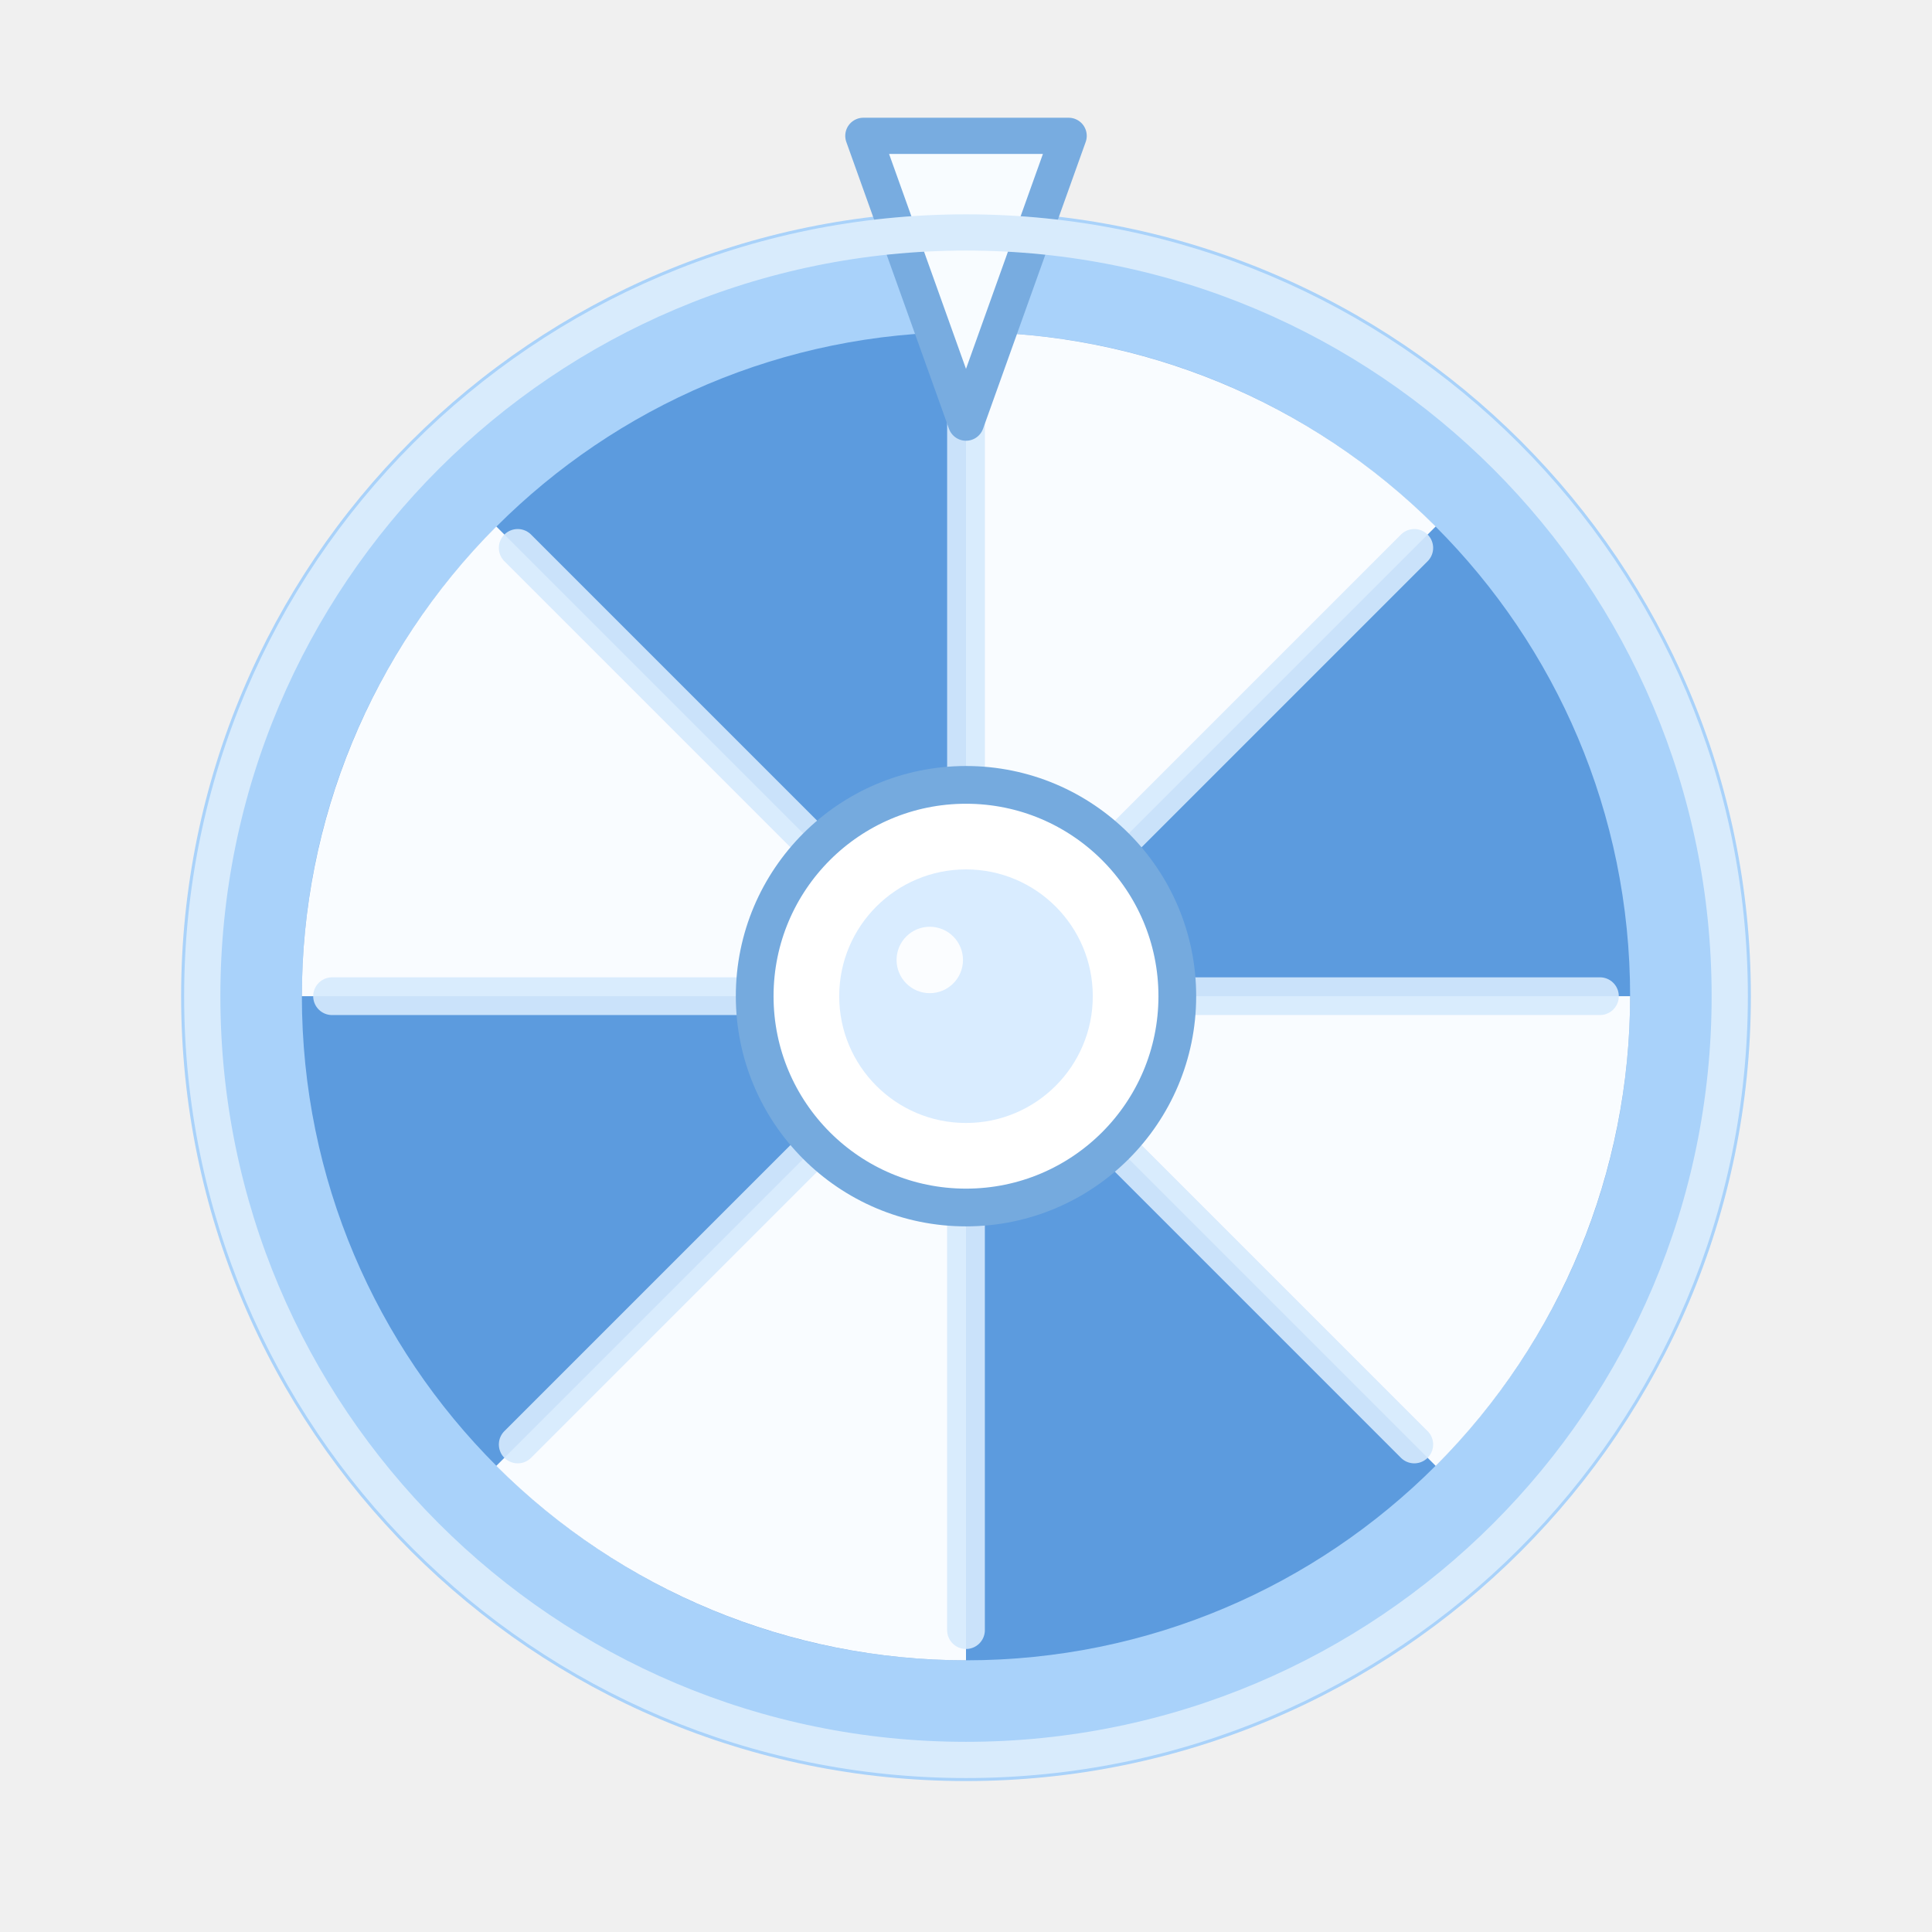
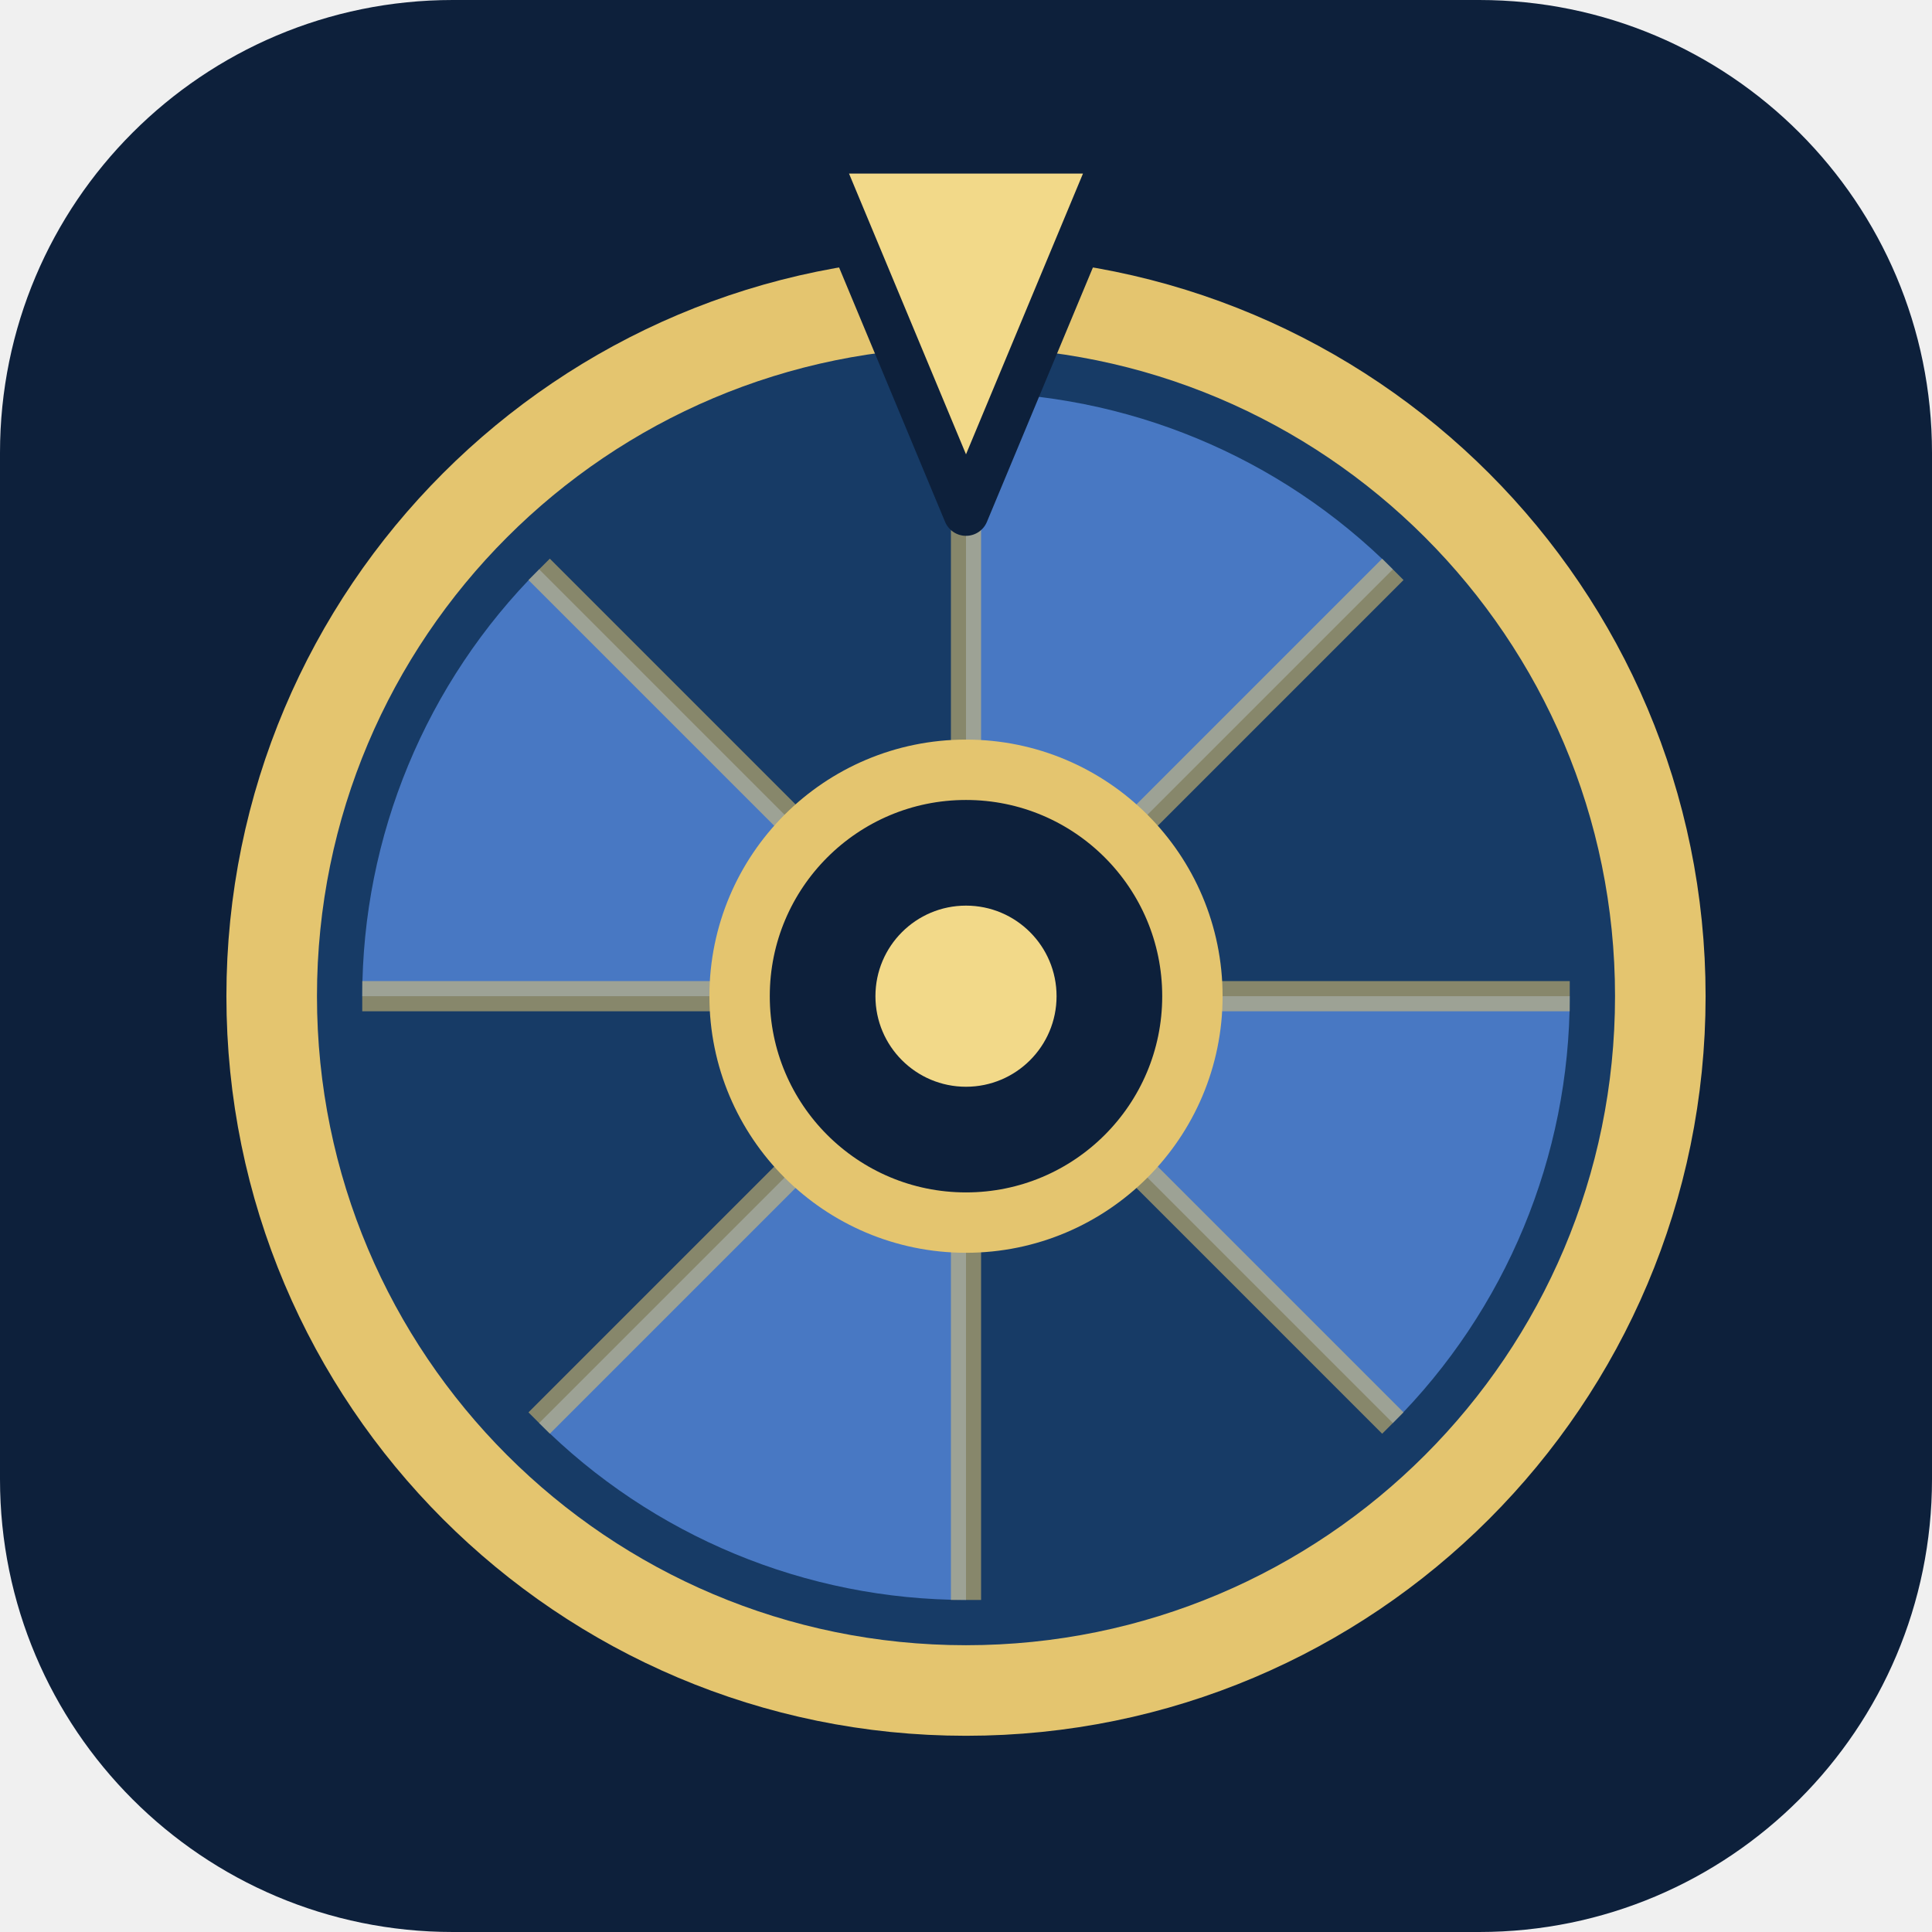
<svg xmlns="http://www.w3.org/2000/svg" viewBox="0 0 64 64">
-   <defs>
-     <linearGradient id="rim" x1="13" y1="10" x2="51" y2="54">
-       <stop stop-color="#A9D2FA" />
-       <stop offset="0.52" stop-color="#70ABE7" />
-       <stop offset="1" stop-color="#4F8FD2" />
-     </linearGradient>
-     <linearGradient id="blade" x1="24" y1="16" x2="41" y2="49">
-       <stop stop-color="#F9FCFF" />
-       <stop offset="0.7" stop-color="#E5F2FF" />
-       <stop offset="1" stop-color="#C6E1FA" />
-     </linearGradient>
-     <linearGradient id="hub" x1="27" y1="26" x2="38" y2="39">
-       <stop stop-color="#D9ECFF" />
-       <stop offset="1" stop-color="#609EE0" />
-     </linearGradient>
-   </defs>
-   <circle cx="32" cy="33" r="26" fill="url(#rim)" />
-   <circle cx="32" cy="33" r="22" fill="#5C9BDE" />
-   <path d="M32 33V11a22 22 0 0 1 15.56 6.44Z" fill="url(#blade)" />
-   <path d="M32 33h22a22 22 0 0 1-6.44 15.56Z" fill="url(#blade)" />
-   <path d="M32 33v22a22 22 0 0 1-15.56-6.44Z" fill="url(#blade)" />
-   <path d="M32 33H10a22 22 0 0 1 6.44-15.56Z" fill="url(#blade)" />
-   <g fill="none" stroke="#D6EAFD" stroke-linecap="round" stroke-width="1.25" opacity=".9">
-     <path d="M32 12v15" />
-     <path d="M32 39v15" />
-     <path d="M11 33h15" />
-     <path d="M38 33h15" />
-     <path d="m17.15 18.15 10.6 10.6" />
-     <path d="m36.25 37.25 10.6 10.6" />
-     <path d="m46.85 18.15-10.6 10.6" />
-     <path d="m27.75 37.25-10.6 10.6" />
+   <rect width="64" height="64" rx="15" fill="#0D203B" />
+   <circle cx="32" cy="33" r="23" fill="#173B66" stroke="#E4C56F" stroke-width="3" />
+   <g fill="#4878C3">
+     <path d="M32 33V13a20 20 0 0 1 14.14 5.86Z" />
+     <path d="M32 33h20a20 20 0 0 1-5.86 14.14Z" />
+     <path d="M32 33v20a20 20 0 0 1-14.14-5.86Z" />
+     <path d="M32 33H12a20 20 0 0 1 5.86-14.14Z" />
  </g>
-   <circle cx="32" cy="33" r="7" fill="#FFFFFF" stroke="#75AADE" stroke-width="1.25" />
-   <circle cx="32" cy="33" r="4.2" fill="url(#hub)" />
-   <circle cx="30.8" cy="31.8" r="1.1" fill="#FFFFFF" opacity=".9" />
-   <path d="M28.6 4.5h6.8L32 14Z" fill="#F8FCFF" stroke="#78ACE0" stroke-width="1.2" stroke-linejoin="round" />
-   <circle cx="32" cy="33" r="25.3" fill="none" stroke="#D8EBFC" stroke-width="1.2" />
+   <g stroke="#E4C56F" stroke-width="1" opacity=".55">
+     <path d="M32 13v40M12 33h40M17.86 18.86l28.28 28.28M46.14 18.86L17.86 47.14" />
+   </g>
+   <circle cx="32" cy="33" r="7.5" fill="#0D203B" stroke="#E4C56F" stroke-width="2" />
+   <circle cx="32" cy="33" r="3" fill="#F2D989" />
+   <path d="M27 5h10l-5 12Z" fill="#F2D989" stroke="#0D203B" stroke-width="1.5" stroke-linejoin="round" />
</svg>
